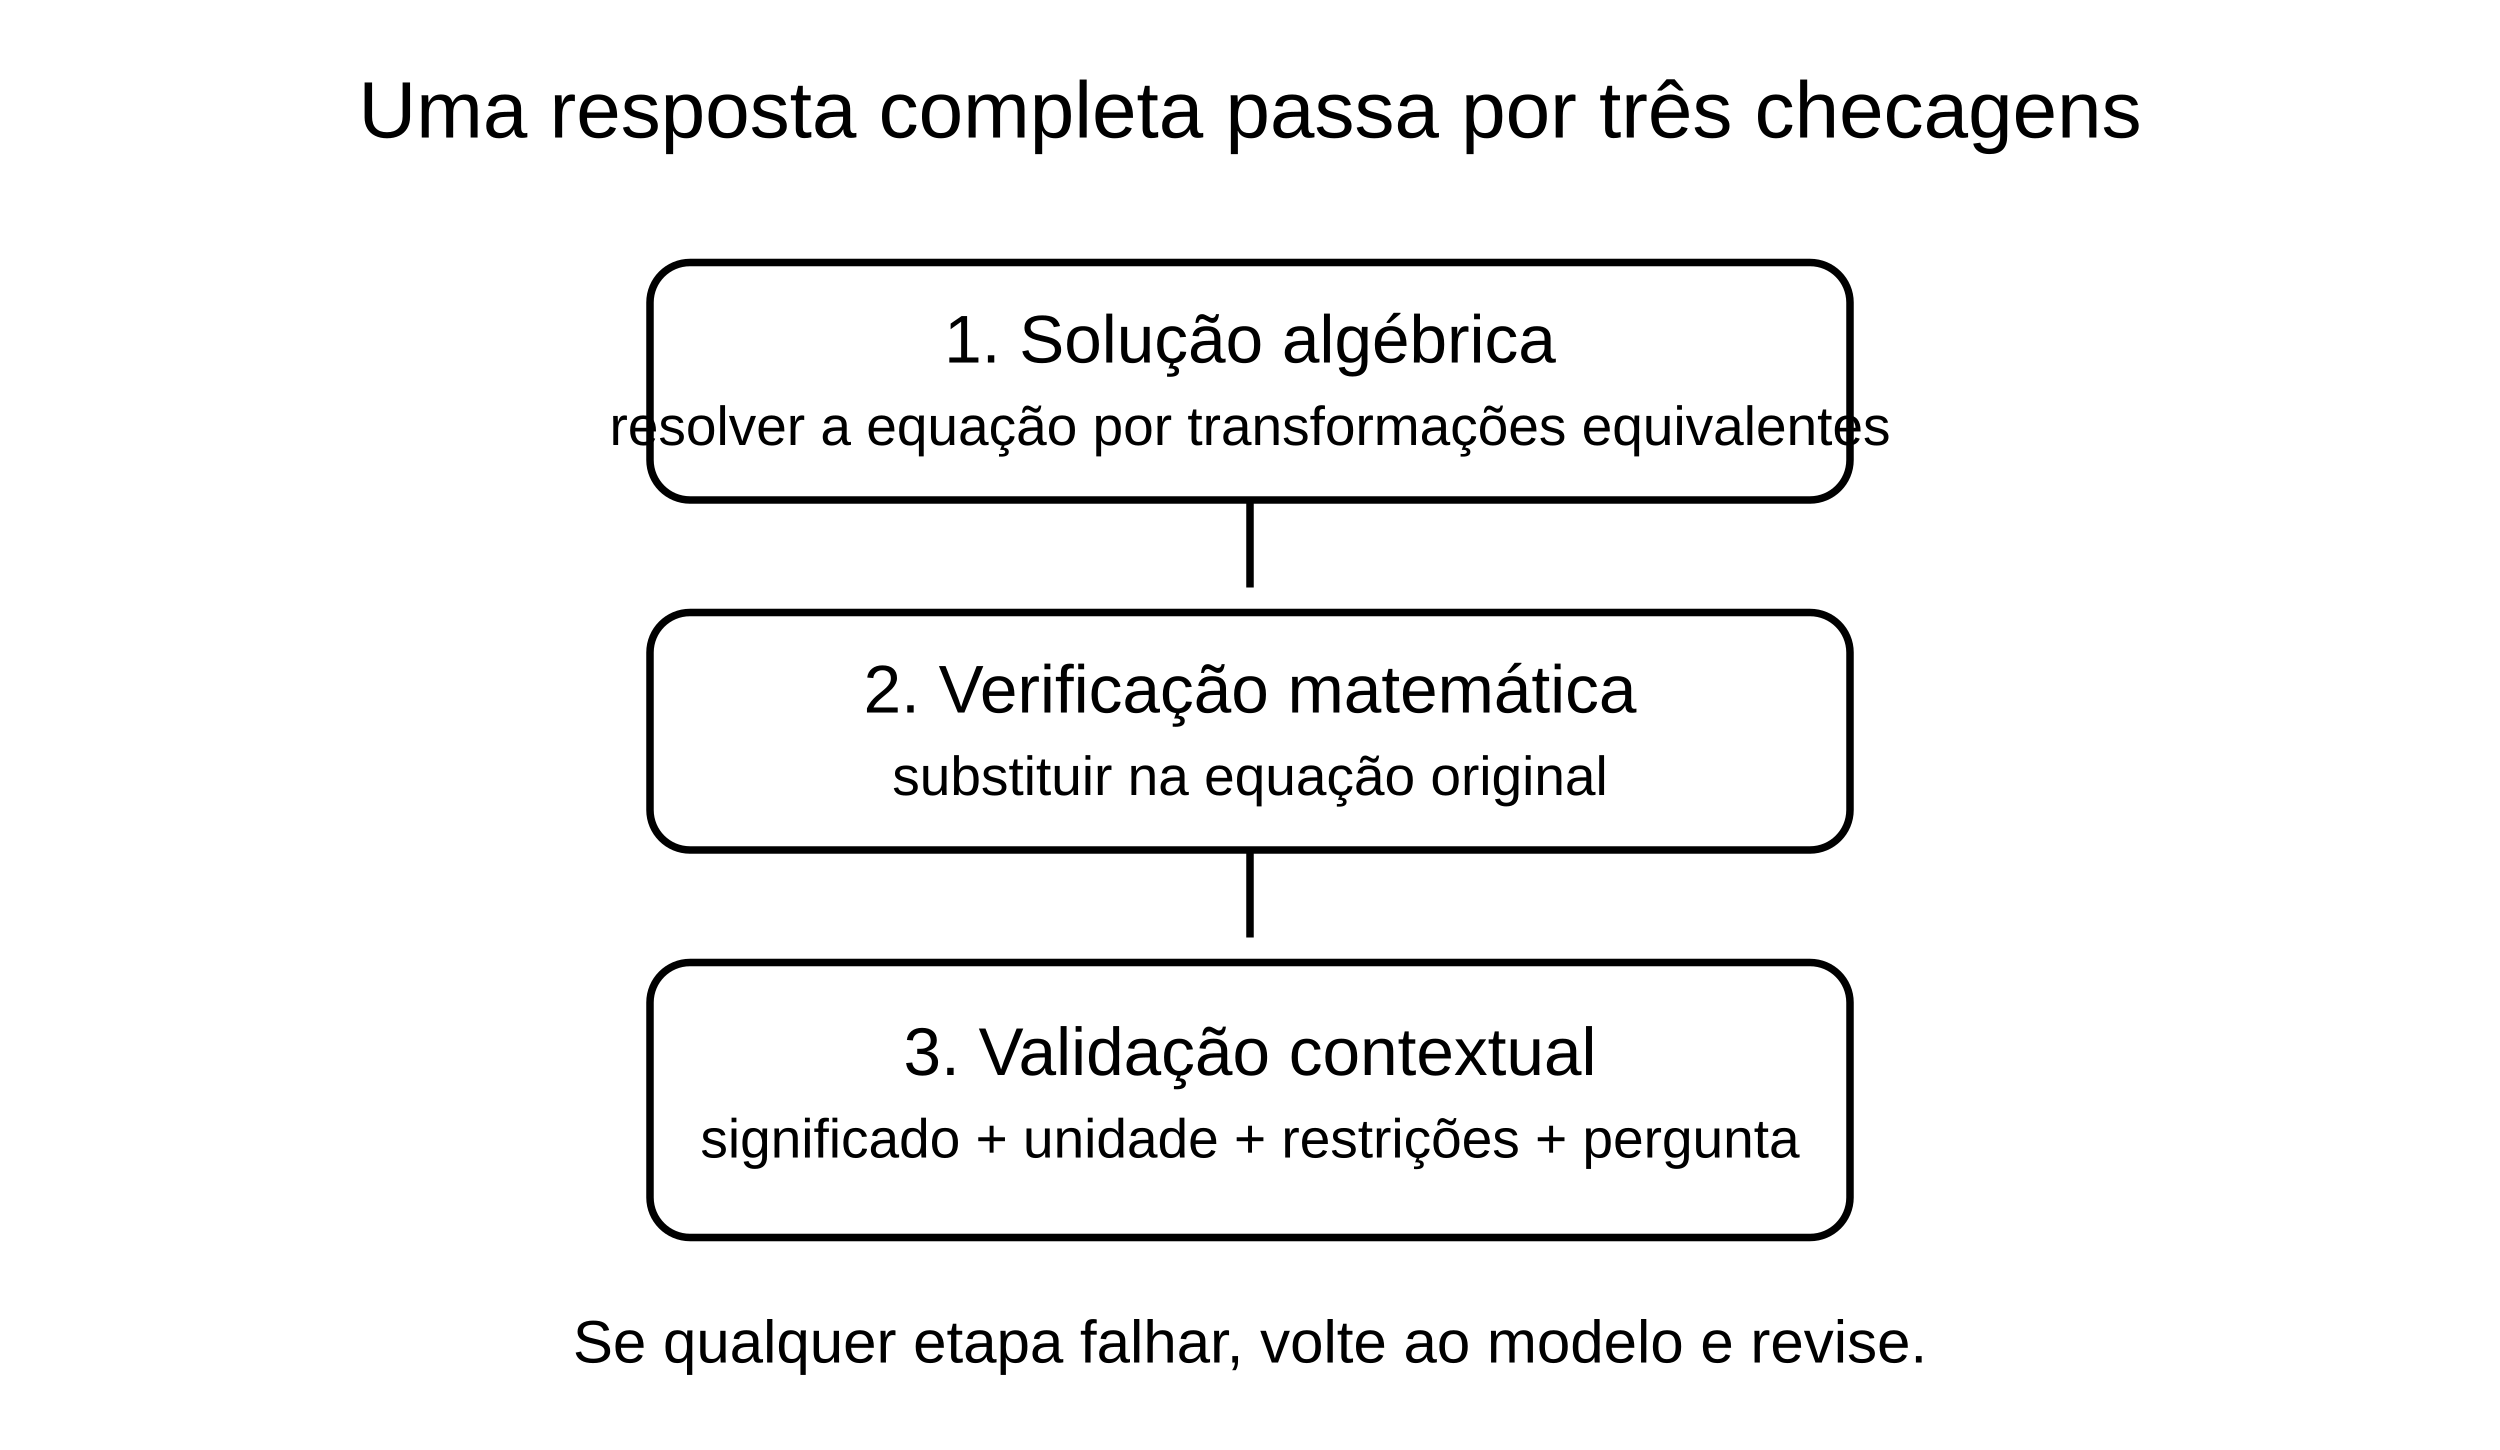
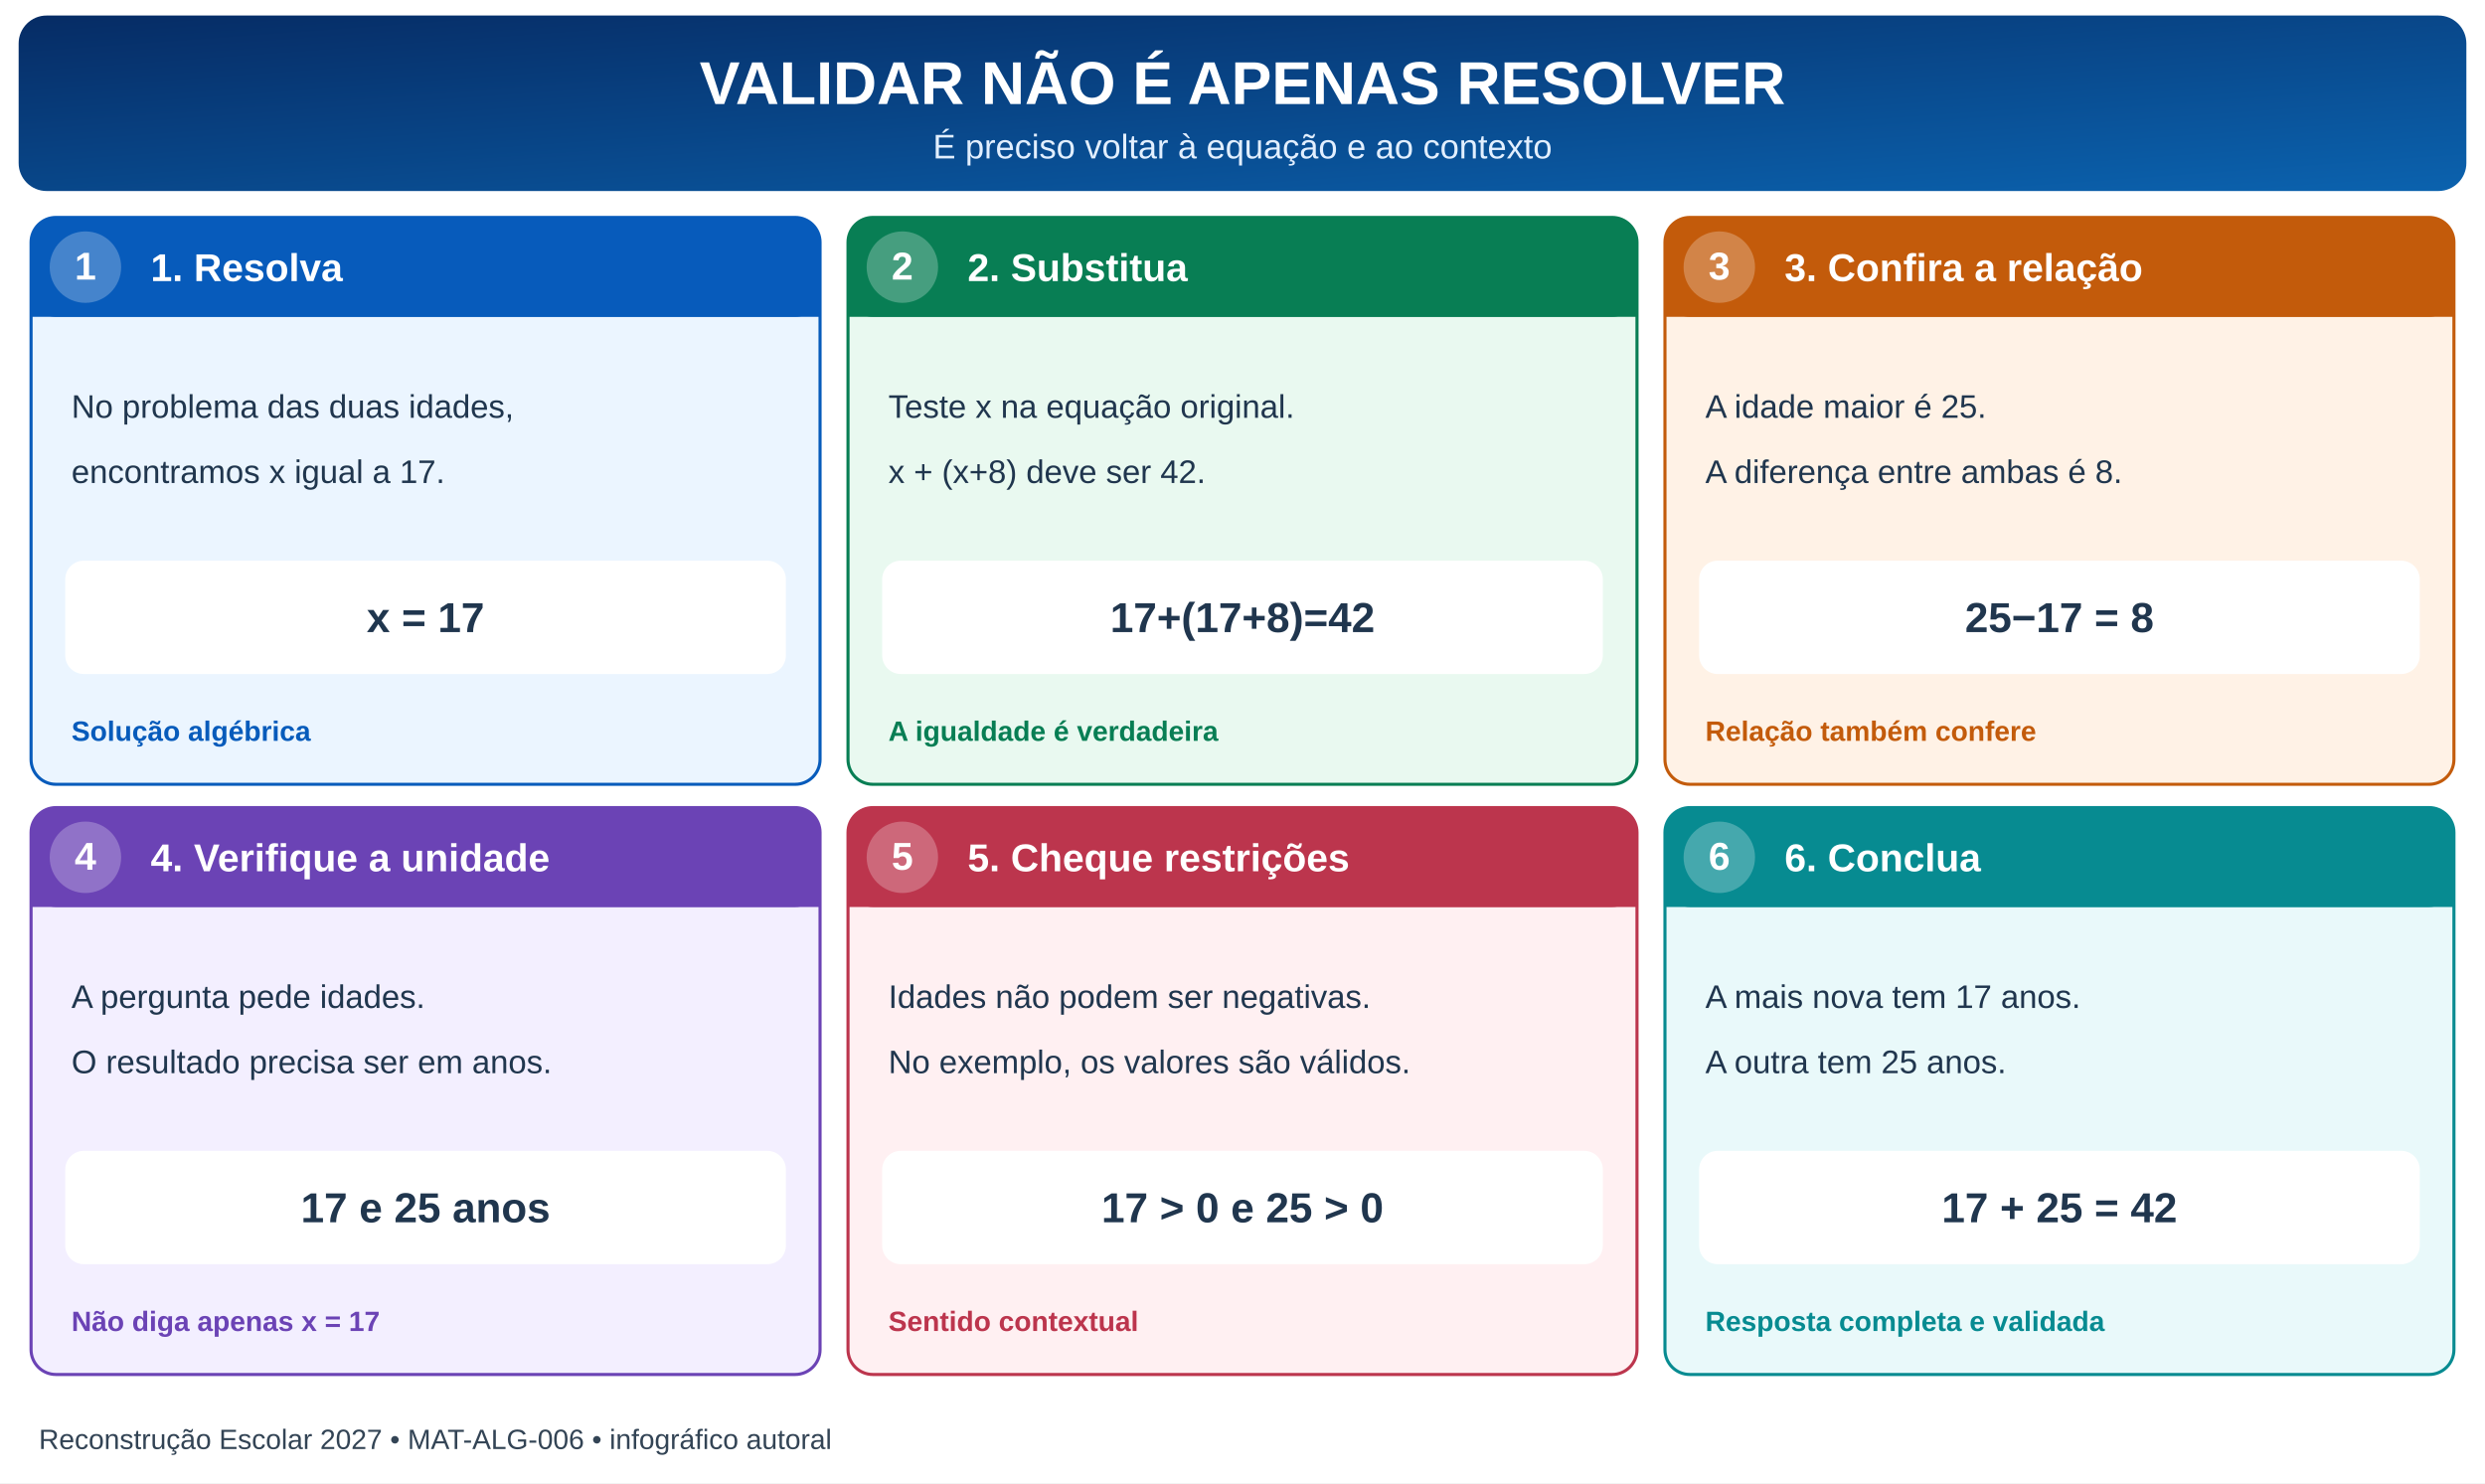
- <svg xmlns="http://www.w3.org/2000/svg" viewBox="0 0 1000 580" role="img" aria-labelledby="t d">
-   <rect width="1000" height="580" fill="white" />
-   <text x="500" y="55" text-anchor="middle" font-size="32" font-family="Arial">Uma resposta completa passa por três checagens</text>
-   <g fill="none" stroke="black" stroke-width="3">
-     <rect x="260" y="105" width="480" height="95" rx="16" />
-     <rect x="260" y="245" width="480" height="95" rx="16" />
-     <rect x="260" y="385" width="480" height="110" rx="16" />
-     <path d="M500 200V235M500 340V375" />
-   </g>
-   <g font-family="Arial" text-anchor="middle">
-     <text x="500" y="145" font-size="27">1. Solução algébrica</text>
-     <text x="500" y="178" font-size="22">resolver a equação por transformações equivalentes</text>
-     <text x="500" y="285" font-size="27">2. Verificação matemática</text>
-     <text x="500" y="318" font-size="22">substituir na equação original</text>
-     <text x="500" y="430" font-size="27">3. Validação contextual</text>
-     <text x="500" y="463" font-size="22">significado + unidade + restrições + pergunta</text>
-     <text x="500" y="545" font-size="24">Se qualquer etapa falhar, volte ao modelo e revise.</text>
-   </g>
+ <svg xmlns="http://www.w3.org/2000/svg" role="img" aria-labelledby="title desc" viewBox="0 0 1600 955">
+   <defs>
+     <linearGradient id="header" x1="0" y1="0" x2="1" y2="1">
+       <stop offset="0" stop-color="#062c65" />
+       <stop offset="1" stop-color="#0b62ae" />
+     </linearGradient>
+   </defs>
+   <rect width="1600" height="955" fill="#fff" />
+   <rect x="12" y="10" width="1576" height="113" rx="18" fill="url(#header)" />
+   <text x="800" y="67" text-anchor="middle" font-family="Arial,DejaVu Sans,sans-serif" font-size="39" font-weight="700" fill="#fff">VALIDAR NÃO É APENAS RESOLVER</text>
+   <text x="800" y="102" text-anchor="middle" font-family="Arial,DejaVu Sans,sans-serif" font-size="22" font-weight="400" fill="#e2efff">É preciso voltar à equação e ao contexto</text>
+   <rect x="20" y="140" width="508" height="365" rx="16" fill="#ebf5ff" stroke="#075bbb" stroke-width="2" />
+   <rect x="20" y="140" width="508" height="64" rx="16" fill="#075bbb" />
+   <rect x="20" y="186" width="508" height="18" fill="#075bbb" />
+   <circle cx="55" cy="172" r="23" fill="#fff" opacity=".25" />
+   <text x="55" y="180" text-anchor="middle" font-family="Arial,DejaVu Sans,sans-serif" font-size="25" font-weight="700" fill="#fff">1</text>
+   <text x="97" y="181" text-anchor="start" font-family="Arial,DejaVu Sans,sans-serif" font-size="25" font-weight="700" fill="#fff">1. Resolva</text>
+   <text x="46" y="269" text-anchor="start" font-family="Arial,DejaVu Sans,sans-serif" font-size="21" font-weight="400" fill="#20364e">No problema das duas idades,</text>
+   <text x="46" y="311" text-anchor="start" font-family="Arial,DejaVu Sans,sans-serif" font-size="21" font-weight="400" fill="#20364e">encontramos x igual a 17.</text>
+   <rect x="42" y="361" width="464" height="73" rx="12" fill="#fff" />
+   <text x="274" y="407" text-anchor="middle" font-family="Arial,DejaVu Sans,sans-serif" font-size="27" font-weight="700" fill="#20364e">x = 17</text>
+   <text x="46" y="477" text-anchor="start" font-family="Arial,DejaVu Sans,sans-serif" font-size="18" font-weight="700" fill="#075bbb">Solução algébrica</text>
+   <rect x="546" y="140" width="508" height="365" rx="16" fill="#e9f9f0" stroke="#087e54" stroke-width="2" />
+   <rect x="546" y="140" width="508" height="64" rx="16" fill="#087e54" />
+   <rect x="546" y="186" width="508" height="18" fill="#087e54" />
+   <circle cx="581" cy="172" r="23" fill="#fff" opacity=".25" />
+   <text x="581" y="180" text-anchor="middle" font-family="Arial,DejaVu Sans,sans-serif" font-size="25" font-weight="700" fill="#fff">2</text>
+   <text x="623" y="181" text-anchor="start" font-family="Arial,DejaVu Sans,sans-serif" font-size="25" font-weight="700" fill="#fff">2. Substitua</text>
+   <text x="572" y="269" text-anchor="start" font-family="Arial,DejaVu Sans,sans-serif" font-size="21" font-weight="400" fill="#20364e">Teste x na equação original.</text>
+   <text x="572" y="311" text-anchor="start" font-family="Arial,DejaVu Sans,sans-serif" font-size="21" font-weight="400" fill="#20364e">x + (x+8) deve ser 42.</text>
+   <rect x="568" y="361" width="464" height="73" rx="12" fill="#fff" />
+   <text x="800" y="407" text-anchor="middle" font-family="Arial,DejaVu Sans,sans-serif" font-size="27" font-weight="700" fill="#20364e">17+(17+8)=42</text>
+   <text x="572" y="477" text-anchor="start" font-family="Arial,DejaVu Sans,sans-serif" font-size="18" font-weight="700" fill="#087e54">A igualdade é verdadeira</text>
+   <rect x="1072" y="140" width="508" height="365" rx="16" fill="#fff2e6" stroke="#c35b0b" stroke-width="2" />
+   <rect x="1072" y="140" width="508" height="64" rx="16" fill="#c35b0b" />
+   <rect x="1072" y="186" width="508" height="18" fill="#c35b0b" />
+   <circle cx="1107" cy="172" r="23" fill="#fff" opacity=".25" />
+   <text x="1107" y="180" text-anchor="middle" font-family="Arial,DejaVu Sans,sans-serif" font-size="25" font-weight="700" fill="#fff">3</text>
+   <text x="1149" y="181" text-anchor="start" font-family="Arial,DejaVu Sans,sans-serif" font-size="25" font-weight="700" fill="#fff">3. Confira a relação</text>
+   <text x="1098" y="269" text-anchor="start" font-family="Arial,DejaVu Sans,sans-serif" font-size="21" font-weight="400" fill="#20364e">A idade maior é 25.</text>
+   <text x="1098" y="311" text-anchor="start" font-family="Arial,DejaVu Sans,sans-serif" font-size="21" font-weight="400" fill="#20364e">A diferença entre ambas é 8.</text>
+   <rect x="1094" y="361" width="464" height="73" rx="12" fill="#fff" />
+   <text x="1326" y="407" text-anchor="middle" font-family="Arial,DejaVu Sans,sans-serif" font-size="27" font-weight="700" fill="#20364e">25−17 = 8</text>
+   <text x="1098" y="477" text-anchor="start" font-family="Arial,DejaVu Sans,sans-serif" font-size="18" font-weight="700" fill="#c35b0b">Relação também confere</text>
+   <rect x="20" y="520" width="508" height="365" rx="16" fill="#f3efff" stroke="#6b43b5" stroke-width="2" />
+   <rect x="20" y="520" width="508" height="64" rx="16" fill="#6b43b5" />
+   <rect x="20" y="566" width="508" height="18" fill="#6b43b5" />
+   <circle cx="55" cy="552" r="23" fill="#fff" opacity=".25" />
+   <text x="55" y="560" text-anchor="middle" font-family="Arial,DejaVu Sans,sans-serif" font-size="25" font-weight="700" fill="#fff">4</text>
+   <text x="97" y="561" text-anchor="start" font-family="Arial,DejaVu Sans,sans-serif" font-size="25" font-weight="700" fill="#fff">4. Verifique a unidade</text>
+   <text x="46" y="649" text-anchor="start" font-family="Arial,DejaVu Sans,sans-serif" font-size="21" font-weight="400" fill="#20364e">A pergunta pede idades.</text>
+   <text x="46" y="691" text-anchor="start" font-family="Arial,DejaVu Sans,sans-serif" font-size="21" font-weight="400" fill="#20364e">O resultado precisa ser em anos.</text>
+   <rect x="42" y="741" width="464" height="73" rx="12" fill="#fff" />
+   <text x="274" y="787" text-anchor="middle" font-family="Arial,DejaVu Sans,sans-serif" font-size="27" font-weight="700" fill="#20364e">17 e 25 anos</text>
+   <text x="46" y="857" text-anchor="start" font-family="Arial,DejaVu Sans,sans-serif" font-size="18" font-weight="700" fill="#6b43b5">Não diga apenas x = 17</text>
+   <rect x="546" y="520" width="508" height="365" rx="16" fill="#fff0f2" stroke="#bc354d" stroke-width="2" />
+   <rect x="546" y="520" width="508" height="64" rx="16" fill="#bc354d" />
+   <rect x="546" y="566" width="508" height="18" fill="#bc354d" />
+   <circle cx="581" cy="552" r="23" fill="#fff" opacity=".25" />
+   <text x="581" y="560" text-anchor="middle" font-family="Arial,DejaVu Sans,sans-serif" font-size="25" font-weight="700" fill="#fff">5</text>
+   <text x="623" y="561" text-anchor="start" font-family="Arial,DejaVu Sans,sans-serif" font-size="25" font-weight="700" fill="#fff">5. Cheque restrições</text>
+   <text x="572" y="649" text-anchor="start" font-family="Arial,DejaVu Sans,sans-serif" font-size="21" font-weight="400" fill="#20364e">Idades não podem ser negativas.</text>
+   <text x="572" y="691" text-anchor="start" font-family="Arial,DejaVu Sans,sans-serif" font-size="21" font-weight="400" fill="#20364e">No exemplo, os valores são válidos.</text>
+   <rect x="568" y="741" width="464" height="73" rx="12" fill="#fff" />
+   <text x="800" y="787" text-anchor="middle" font-family="Arial,DejaVu Sans,sans-serif" font-size="27" font-weight="700" fill="#20364e">17 &gt; 0 e 25 &gt; 0</text>
+   <text x="572" y="857" text-anchor="start" font-family="Arial,DejaVu Sans,sans-serif" font-size="18" font-weight="700" fill="#bc354d">Sentido contextual</text>
+   <rect x="1072" y="520" width="508" height="365" rx="16" fill="#e9f9fa" stroke="#078b91" stroke-width="2" />
+   <rect x="1072" y="520" width="508" height="64" rx="16" fill="#078b91" />
+   <rect x="1072" y="566" width="508" height="18" fill="#078b91" />
+   <circle cx="1107" cy="552" r="23" fill="#fff" opacity=".25" />
+   <text x="1107" y="560" text-anchor="middle" font-family="Arial,DejaVu Sans,sans-serif" font-size="25" font-weight="700" fill="#fff">6</text>
+   <text x="1149" y="561" text-anchor="start" font-family="Arial,DejaVu Sans,sans-serif" font-size="25" font-weight="700" fill="#fff">6. Conclua</text>
+   <text x="1098" y="649" text-anchor="start" font-family="Arial,DejaVu Sans,sans-serif" font-size="21" font-weight="400" fill="#20364e">A mais nova tem 17 anos.</text>
+   <text x="1098" y="691" text-anchor="start" font-family="Arial,DejaVu Sans,sans-serif" font-size="21" font-weight="400" fill="#20364e">A outra tem 25 anos.</text>
+   <rect x="1094" y="741" width="464" height="73" rx="12" fill="#fff" />
+   <text x="1326" y="787" text-anchor="middle" font-family="Arial,DejaVu Sans,sans-serif" font-size="27" font-weight="700" fill="#20364e">17 + 25 = 42</text>
+   <text x="1098" y="857" text-anchor="start" font-family="Arial,DejaVu Sans,sans-serif" font-size="18" font-weight="700" fill="#078b91">Resposta completa e validada</text>
+   <text x="25" y="933" text-anchor="start" font-family="Arial,DejaVu Sans,sans-serif" font-size="18" font-weight="400" fill="#345">Reconstrução Escolar 2027 • MAT-ALG-006 • infográfico autoral</text>
</svg>
